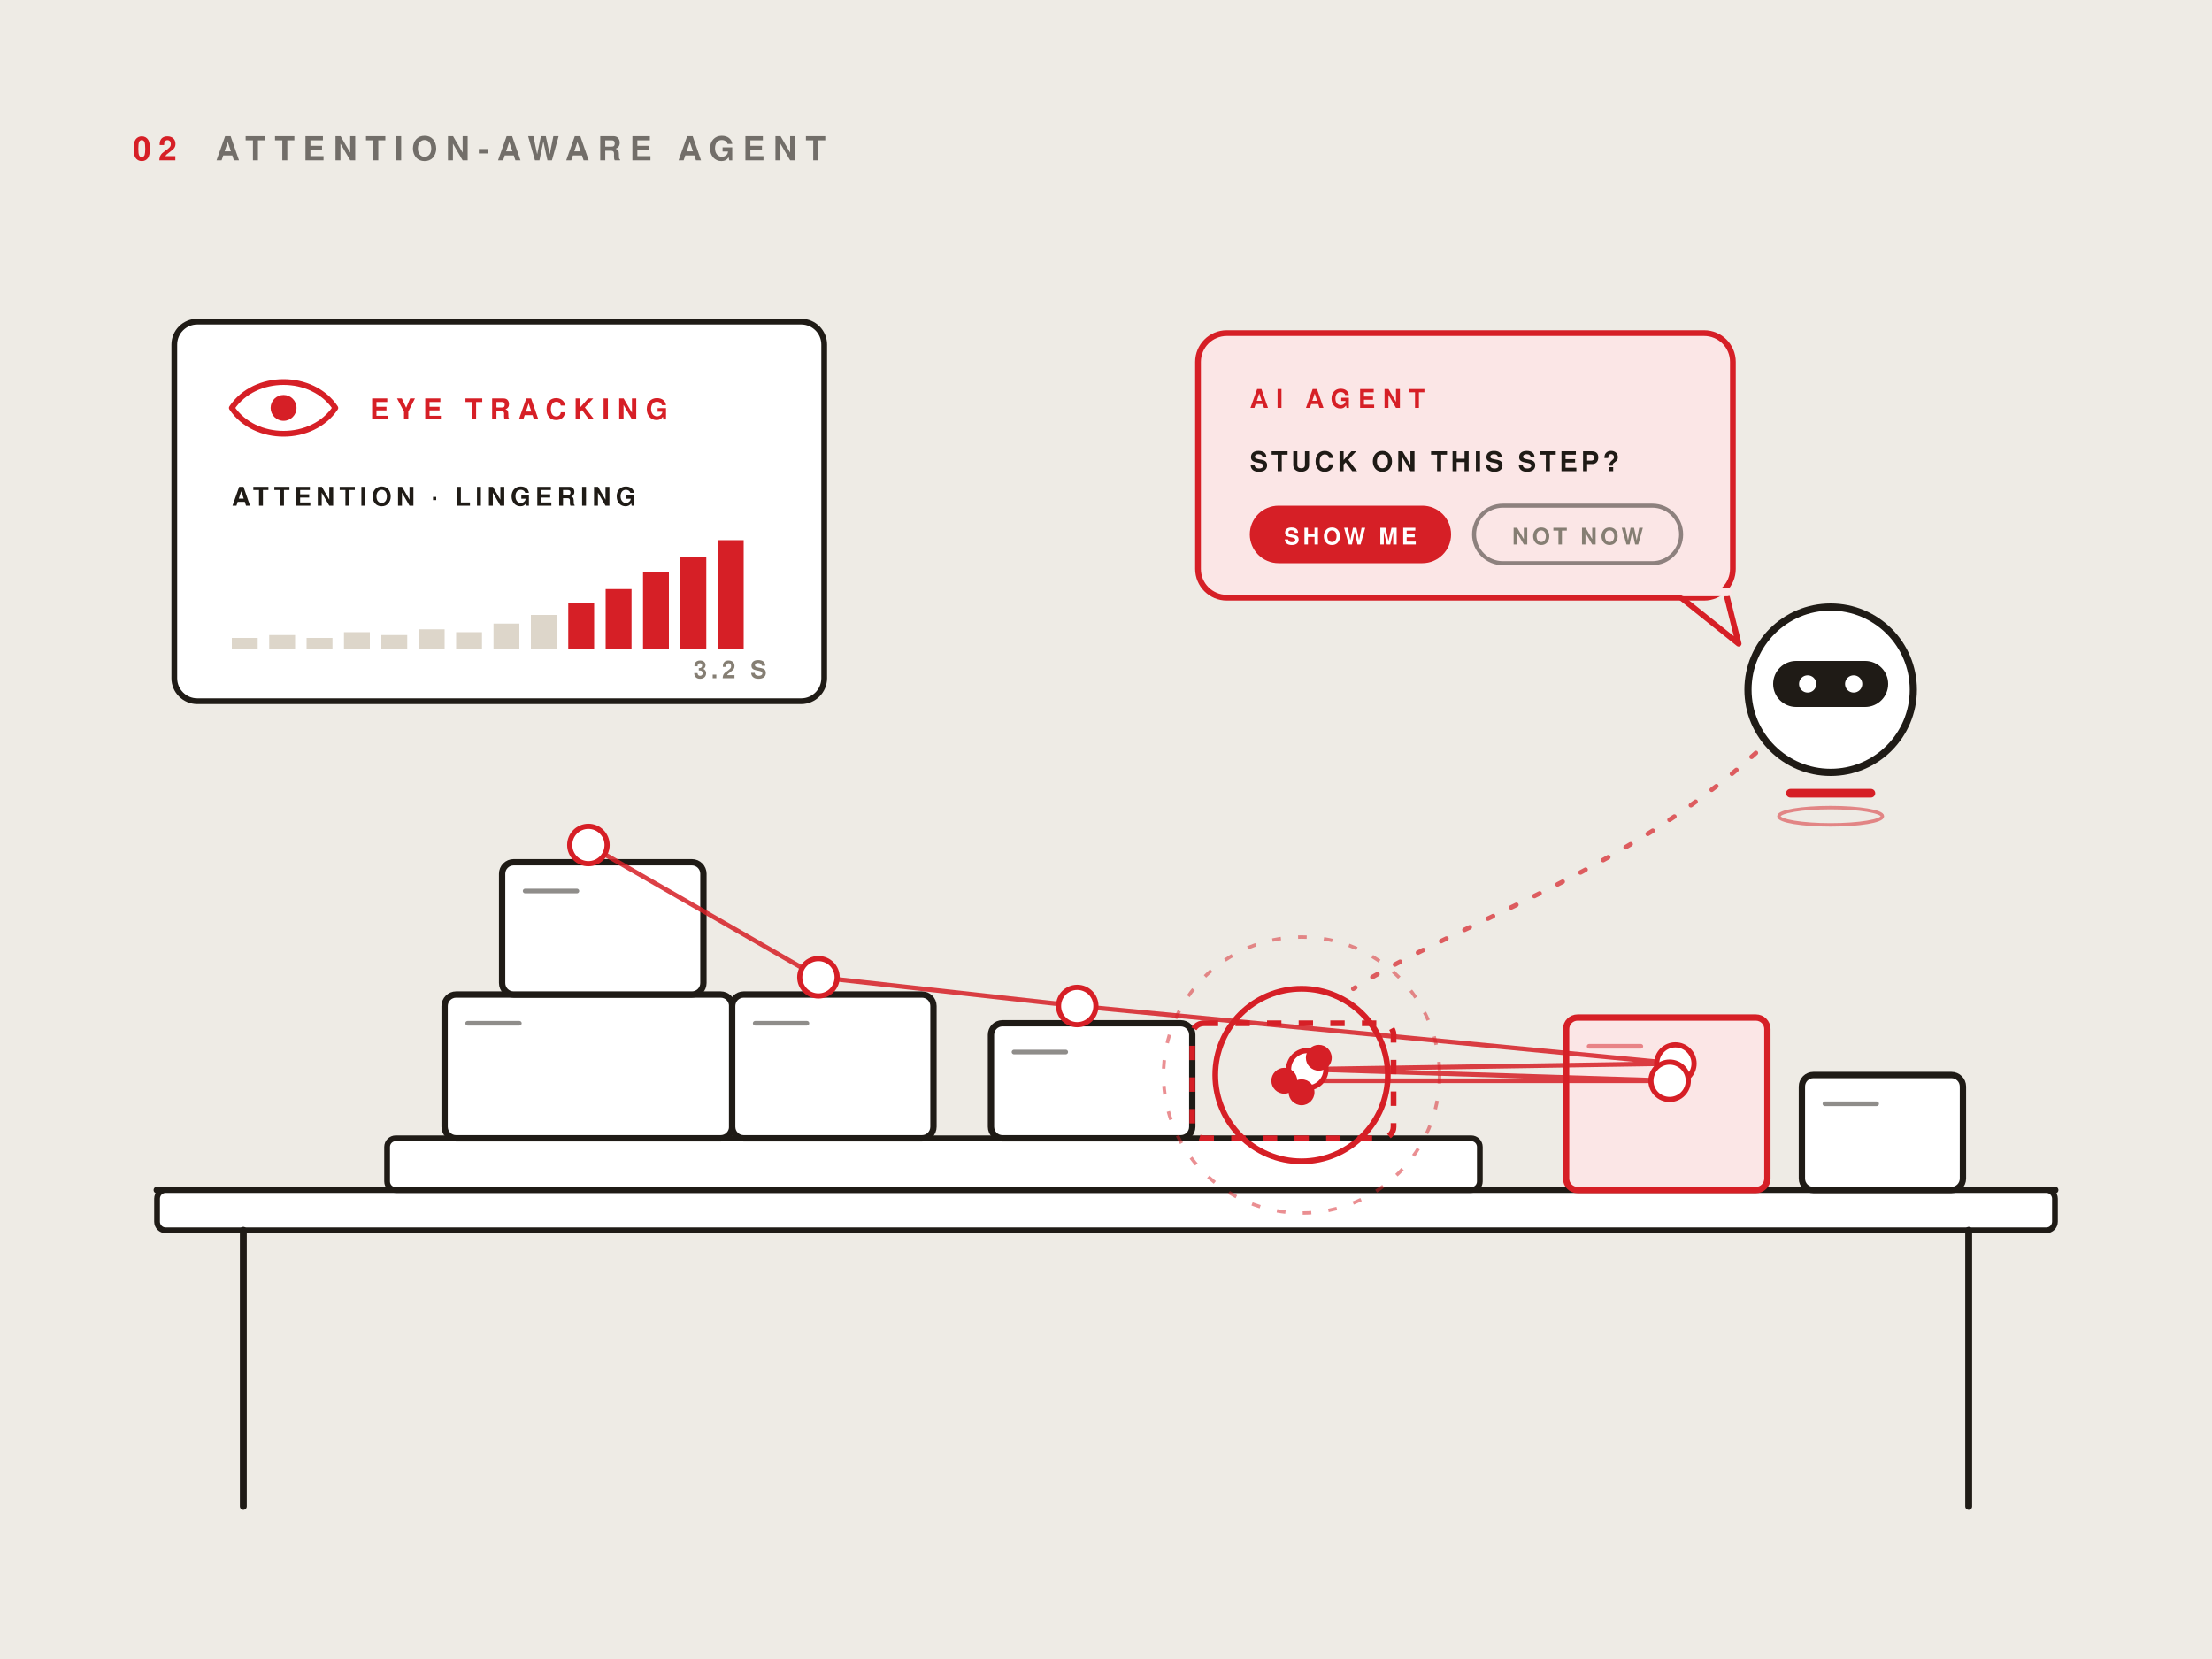
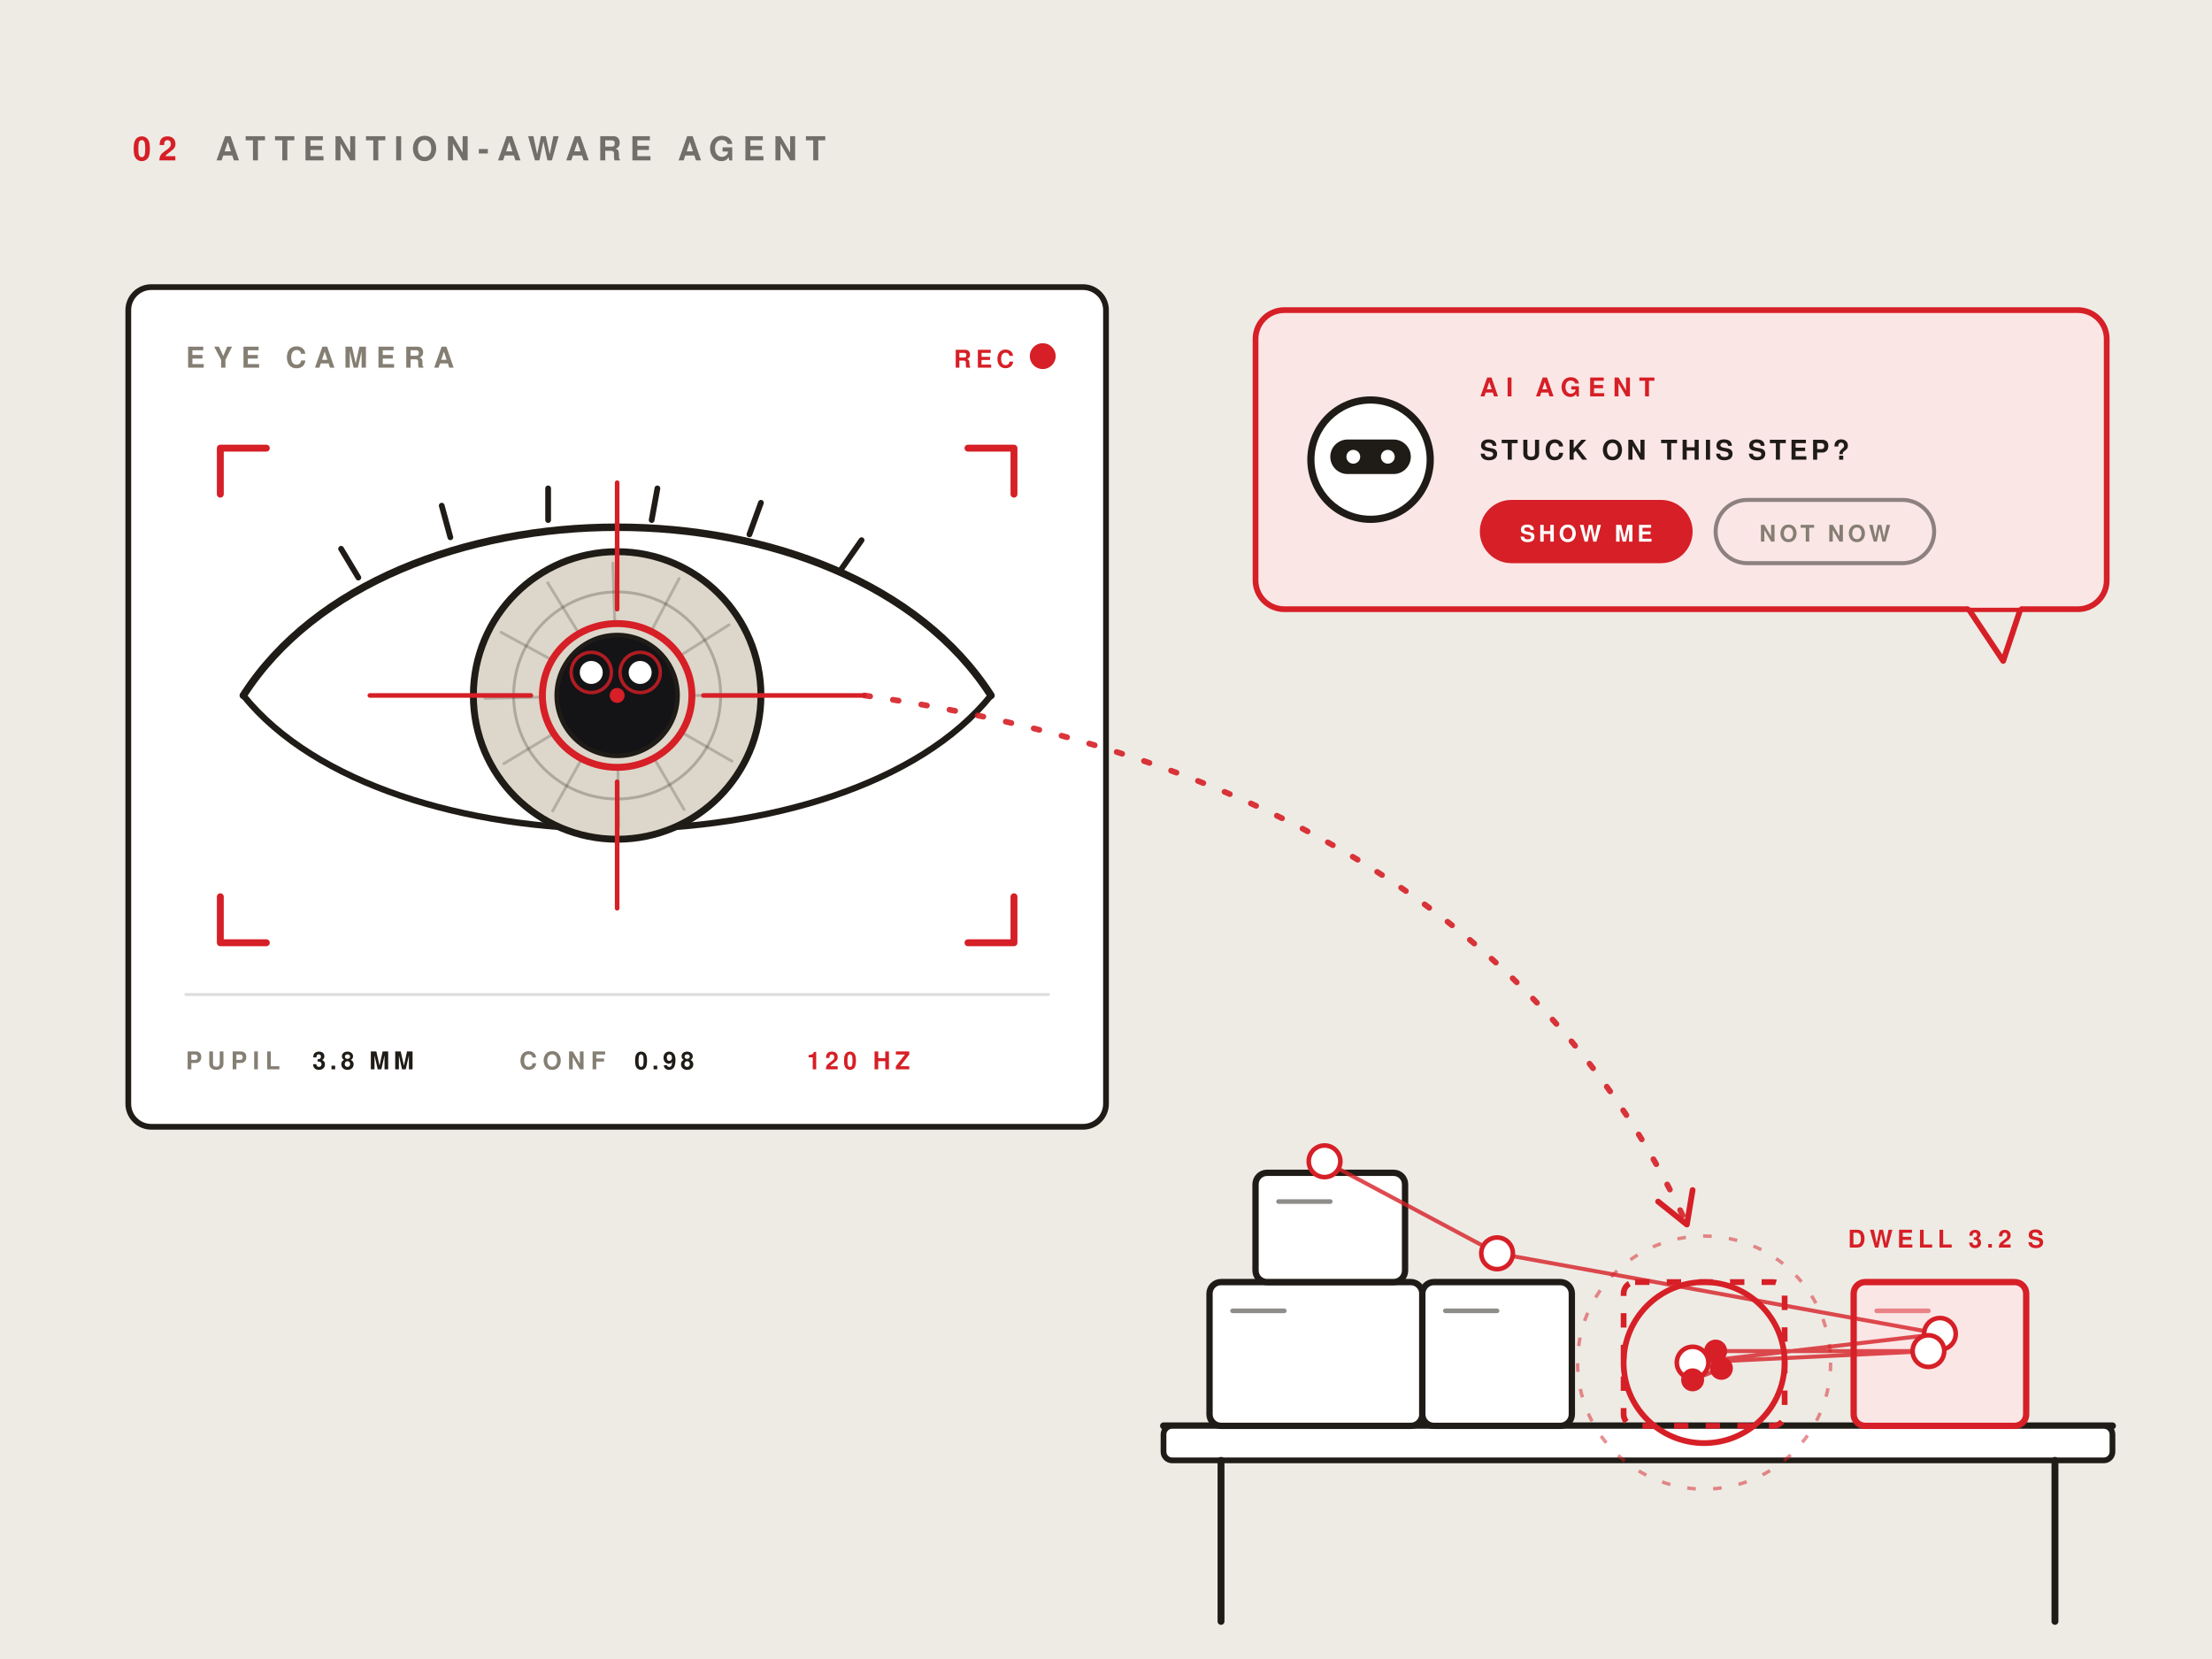
<svg xmlns="http://www.w3.org/2000/svg" viewBox="0 0 800 600" width="800" height="600" role="img">
  <rect width="800" height="600" fill="#EEEBE5" />
  <g transform="translate(400 316) scale(1.04) translate(-400 -300)">
-     <path d="M70 410H730" stroke="#1F1B16" stroke-width="2.4" fill="none" stroke-linecap="round" stroke-linejoin="round" opacity="1" />
-     <rect x="70.0" y="410.0" width="660.0" height="14.0" rx="3" stroke="#1F1B16" stroke-width="2" fill="#FFFFFF" opacity="1" />
-     <path d="M100 424V520M700 424V520" stroke="#1F1B16" stroke-width="2.4" fill="none" stroke-linecap="round" stroke-linejoin="round" opacity="1" />
-     <rect x="150.0" y="392.0" width="380.0" height="18.0" rx="3" stroke="#1F1B16" stroke-width="2" fill="#FFFFFF" opacity="1" />
-     <rect x="170.0" y="342.0" width="100.0" height="50.0" rx="4" stroke="#1F1B16" stroke-width="2.2" fill="#FFFFFF" opacity="1" />
-     <path d="M178 352h18" stroke="#1F1B16" stroke-width="1.6" fill="none" stroke-linecap="round" stroke-linejoin="round" opacity="0.5" />
-     <rect x="270.0" y="342.0" width="70.0" height="50.0" rx="4" stroke="#1F1B16" stroke-width="2.2" fill="#FFFFFF" opacity="1" />
-     <path d="M278 352h18" stroke="#1F1B16" stroke-width="1.6" fill="none" stroke-linecap="round" stroke-linejoin="round" opacity="0.5" />
-     <rect x="190.0" y="296.0" width="70.0" height="46.0" rx="4" stroke="#1F1B16" stroke-width="2.2" fill="#FFFFFF" opacity="1" />
-     <path d="M198 306h18" stroke="#1F1B16" stroke-width="1.6" fill="none" stroke-linecap="round" stroke-linejoin="round" opacity="0.5" />
-     <rect x="360.0" y="352.0" width="70.0" height="40.0" rx="4" stroke="#1F1B16" stroke-width="2.2" fill="#FFFFFF" opacity="1" />
-     <path d="M368 362h18" stroke="#1F1B16" stroke-width="1.6" fill="none" stroke-linecap="round" stroke-linejoin="round" opacity="0.5" />
-     <rect x="430.0" y="352.0" width="70.0" height="40.0" rx="4" stroke="#D61F26" stroke-width="2" fill="none" opacity="1" stroke-dasharray="5 6" />
-     <rect x="560.0" y="350.0" width="70.0" height="60.0" rx="4" stroke="#D61F26" stroke-width="2.2" fill="#FBE6E6" opacity="1" />
-     <path d="M568 360h18" stroke="#D61F26" stroke-width="1.6" fill="none" stroke-linecap="round" stroke-linejoin="round" opacity="0.5" />
-     <rect x="642.0" y="370.0" width="56.0" height="40.0" rx="4" stroke="#1F1B16" stroke-width="2.2" fill="#FFFFFF" opacity="1" />
-     <path d="M650 380h18" stroke="#1F1B16" stroke-width="1.6" fill="none" stroke-linecap="round" stroke-linejoin="round" opacity="0.5" />
-     <path d="M220 290 L300 336 L390 346 L598 366 L470 368 L596 372 L462 372 L474 364 L468 376" stroke="#D61F26" stroke-width="1.6" fill="none" stroke-linecap="round" stroke-linejoin="round" opacity="0.85" />
-     <circle cx="220.0" cy="290.0" r="6.5" fill="#FFFFFF" opacity="1" />
-     <circle cx="220.0" cy="290.0" r="6.5" stroke="#D61F26" stroke-width="1.8" fill="none" opacity="1" />
-     <circle cx="300.0" cy="336.0" r="6.5" fill="#FFFFFF" opacity="1" />
-     <circle cx="300.0" cy="336.0" r="6.5" stroke="#D61F26" stroke-width="1.8" fill="none" opacity="1" />
-     <circle cx="390.0" cy="346.0" r="6.5" fill="#FFFFFF" opacity="1" />
-     <circle cx="390.0" cy="346.0" r="6.5" stroke="#D61F26" stroke-width="1.8" fill="none" opacity="1" />
-     <circle cx="598.0" cy="366.0" r="6.5" fill="#FFFFFF" opacity="1" />
-     <circle cx="598.0" cy="366.0" r="6.5" stroke="#D61F26" stroke-width="1.8" fill="none" opacity="1" />
-     <circle cx="470.0" cy="368.0" r="6.5" fill="#FFFFFF" opacity="1" />
-     <circle cx="470.0" cy="368.0" r="6.5" stroke="#D61F26" stroke-width="1.8" fill="none" opacity="1" />
-     <circle cx="596.0" cy="372.0" r="6.5" fill="#FFFFFF" opacity="1" />
-     <circle cx="596.0" cy="372.0" r="6.5" stroke="#D61F26" stroke-width="1.8" fill="none" opacity="1" />
-     <circle cx="462.0" cy="372.0" r="4.5" fill="#D61F26" opacity="1" />
-     <circle cx="474.0" cy="364.0" r="4.5" fill="#D61F26" opacity="1" />
-     <circle cx="468.0" cy="376.0" r="4.5" fill="#D61F26" opacity="1" />
-     <circle cx="468.0" cy="370.0" r="30" stroke="#D61F26" stroke-width="2" fill="none" opacity="1" />
-     <circle cx="468.0" cy="370.0" r="48" stroke="#D61F26" stroke-width="1.2" fill="none" opacity="0.5" stroke-dasharray="3 6" />
-     <rect x="76.0" y="108.0" width="226.0" height="132.0" rx="8" stroke="#1F1B16" stroke-width="2" fill="#FFFFFF" opacity="1" />
-     <path d="M96 138C104 126 124 126 132 138C124 150 104 150 96 138Z" stroke="#D61F26" stroke-width="2" fill="none" stroke-linecap="round" stroke-linejoin="round" opacity="1" />
-     <circle cx="114.0" cy="138.0" r="4.5" fill="#D61F26" opacity="1" />
-     <text x="144" y="142" text-anchor="start" font-family="Figtree, 'Segoe UI', Helvetica, Arial, sans-serif" font-size="10" font-weight="700" letter-spacing="2.6" fill="#D61F26" opacity="1">EYE TRACKING</text>
-     <text x="96" y="172" text-anchor="start" font-family="Figtree, 'Segoe UI', Helvetica, Arial, sans-serif" font-size="9" font-weight="700" letter-spacing="1.6" fill="#1F1B16" opacity="1">ATTENTION · LINGERING</text>
-     <rect x="96" y="218" width="9" height="4" fill="#DDD6CA" />
-     <rect x="109" y="217" width="9" height="5" fill="#DDD6CA" />
-     <rect x="122" y="218" width="9" height="4" fill="#DDD6CA" />
-     <rect x="135" y="216" width="9" height="6" fill="#DDD6CA" />
-     <rect x="148" y="217" width="9" height="5" fill="#DDD6CA" />
-     <rect x="161" y="215" width="9" height="7" fill="#DDD6CA" />
-     <rect x="174" y="216" width="9" height="6" fill="#DDD6CA" />
-     <rect x="187" y="213" width="9" height="9" fill="#DDD6CA" />
-     <rect x="200" y="210" width="9" height="12" fill="#DDD6CA" />
-     <rect x="213" y="206" width="9" height="16" fill="#D61F26" />
-     <rect x="226" y="201" width="9" height="21" fill="#D61F26" />
-     <rect x="239" y="195" width="9" height="27" fill="#D61F26" />
-     <rect x="252" y="190" width="9" height="32" fill="#D61F26" />
-     <rect x="265" y="184" width="9" height="38" fill="#D61F26" />
-     <text x="282" y="232" text-anchor="end" font-family="Figtree, 'Segoe UI', Helvetica, Arial, sans-serif" font-size="8.5" font-weight="700" letter-spacing="1.4" fill="#857E73" opacity="1">3.2 S</text>
-     <circle cx="652.0" cy="236.0" r="30" fill="#1F1B16" opacity="1" />
-     <circle cx="652.0" cy="236.0" r="27.5" fill="#FFFFFF" opacity="1" />
-     <rect x="632.0" y="226.0" width="40.0" height="16.0" rx="8" stroke="#1F1B16" stroke-width="0" fill="#1F1B16" opacity="1" />
-     <circle cx="644.0" cy="234.0" r="3" fill="#FFFFFF" opacity="1" />
-     <circle cx="660.0" cy="234.0" r="3" fill="#FFFFFF" opacity="1" />
-     <path d="M638 272h28" stroke="#D61F26" stroke-width="3" fill="none" stroke-linecap="round" stroke-linejoin="round" opacity="1" />
-     <ellipse cx="652" cy="280" rx="18" ry="3" stroke="#D61F26" stroke-width="1.2" fill="none" opacity="0.5" />
-     <path d="M626 258C580 300 520 318 486 340" stroke="#D61F26" stroke-width="1.6" fill="none" stroke-linecap="round" stroke-linejoin="round" opacity="0.7" stroke-dasharray="2 7" />
-     <rect x="432.0" y="112.0" width="186.0" height="92.0" rx="10" stroke="#D61F26" stroke-width="2" fill="#FBE6E6" opacity="1" />
-     <path d="M600 204l20 16 -4-16" stroke="#D61F26" stroke-width="2" fill="none" stroke-linecap="round" stroke-linejoin="round" opacity="1" />
-     <path d="M601 202h15" stroke="#FBE6E6" stroke-width="3" fill="none" stroke-linecap="round" stroke-linejoin="round" opacity="1" />
-     <text x="450" y="138" text-anchor="start" font-family="Figtree, 'Segoe UI', Helvetica, Arial, sans-serif" font-size="9" font-weight="700" letter-spacing="2.6" fill="#D61F26" opacity="1">AI AGENT</text>
-     <text x="450" y="160" text-anchor="start" font-family="Figtree, 'Segoe UI', Helvetica, Arial, sans-serif" font-size="9.5" font-weight="700" letter-spacing="1.2" fill="#1F1B16" opacity="1">STUCK ON THIS STEP?</text>
-     <rect x="450.0" y="172.0" width="70.0" height="20.0" rx="10" stroke="#D61F26" stroke-width="0" fill="#D61F26" opacity="1" />
-     <text x="485" y="185.5" text-anchor="middle" font-family="Figtree, 'Segoe UI', Helvetica, Arial, sans-serif" font-size="8" font-weight="700" letter-spacing="1.2" fill="#FFFFFF" opacity="1">SHOW ME</text>
-     <rect x="528.0" y="172.0" width="72.0" height="20.0" rx="10" stroke="#1F1B16" stroke-width="1.4" fill="none" opacity="0.5" />
-     <text x="564" y="185.5" text-anchor="middle" font-family="Figtree, 'Segoe UI', Helvetica, Arial, sans-serif" font-size="8" font-weight="700" letter-spacing="1.2" fill="#857E73" opacity="1">NOT NOW</text>
+     <rect x="60.0" y="96.0" width="340.0" height="292.0" rx="8" stroke="#1F1B16" stroke-width="2" fill="#FFFFFF" opacity="1" />
+     <text x="80" y="124" text-anchor="start" font-family="Figtree, 'Segoe UI', Helvetica, Arial, sans-serif" font-size="10" font-weight="700" letter-spacing="3" fill="#857E73" opacity="1">EYE CAMERA</text>
+     <circle cx="378.0" cy="120.0" r="4.5" fill="#D61F26" opacity="1" />
+     <text x="368" y="124" text-anchor="end" font-family="Figtree, 'Segoe UI', Helvetica, Arial, sans-serif" font-size="8.5" font-weight="700" letter-spacing="1.6" fill="#D61F26" opacity="1">REC</text>
+     <path d="M92 168V152H108M352 152H368V168M368 308V324H352M108 324H92V308" stroke="#D61F26" stroke-width="2.4" fill="none" stroke-linecap="round" stroke-linejoin="round" opacity="1" />
+     <path d="M100 238C150 160 310 160 360 238" stroke="#1F1B16" stroke-width="2.6" fill="none" stroke-linecap="round" stroke-linejoin="round" opacity="1" />
+     <path d="M100 238C150 300 310 300 360 238" stroke="#1F1B16" stroke-width="2.2" fill="none" stroke-linecap="round" stroke-linejoin="round" opacity="1" />
+     <path d="M140 197l-6 -10" stroke="#1F1B16" stroke-width="2" fill="none" stroke-linecap="round" stroke-linejoin="round" opacity="1" />
+     <path d="M172 183l-3 -11" stroke="#1F1B16" stroke-width="2" fill="none" stroke-linecap="round" stroke-linejoin="round" opacity="1" />
+     <path d="M206 177l0 -11" stroke="#1F1B16" stroke-width="2" fill="none" stroke-linecap="round" stroke-linejoin="round" opacity="1" />
+     <path d="M242 177l2 -11" stroke="#1F1B16" stroke-width="2" fill="none" stroke-linecap="round" stroke-linejoin="round" opacity="1" />
+     <path d="M276 182l4 -11" stroke="#1F1B16" stroke-width="2" fill="none" stroke-linecap="round" stroke-linejoin="round" opacity="1" />
+     <path d="M308 194l7 -10" stroke="#1F1B16" stroke-width="2" fill="none" stroke-linecap="round" stroke-linejoin="round" opacity="1" />
+     <circle cx="230.0" cy="238.0" r="50" fill="#DDD6CA" opacity="1" />
+     <circle cx="230.0" cy="238.0" r="50" stroke="#1F1B16" stroke-width="2.4" fill="none" opacity="1" />
+     <circle cx="230.0" cy="238.0" r="36" stroke="#1F1B16" stroke-width="1" fill="none" opacity="0.25" />
+     <path d="M256.0 238.0L276.0 238.0" stroke="#1F1B16" stroke-width="1" fill="none" stroke-linecap="round" stroke-linejoin="round" opacity="0.22" />
+     <path d="M252.563 250.919L269.92 260.856" stroke="#1F1B16" stroke-width="1" fill="none" stroke-linecap="round" stroke-linejoin="round" opacity="0.22" />
+     <path d="M243.162 260.423L253.286 277.671" stroke="#1F1B16" stroke-width="1" fill="none" stroke-linecap="round" stroke-linejoin="round" opacity="0.22" />
+     <path d="M230.281 263.998L230.497 283.997" stroke="#1F1B16" stroke-width="1" fill="none" stroke-linecap="round" stroke-linejoin="round" opacity="0.22" />
+     <path d="M217.325 260.701L207.576 278.164" stroke="#1F1B16" stroke-width="1" fill="none" stroke-linecap="round" stroke-linejoin="round" opacity="0.22" />
+     <path d="M207.721 251.403L190.583 261.713" stroke="#1F1B16" stroke-width="1" fill="none" stroke-linecap="round" stroke-linejoin="round" opacity="0.22" />
+     <path d="M204.006 238.561L184.011 238.993" stroke="#1F1B16" stroke-width="1" fill="none" stroke-linecap="round" stroke-linejoin="round" opacity="0.22" />
+     <path d="M207.163 225.571L189.596 216.011" stroke="#1F1B16" stroke-width="1" fill="none" stroke-linecap="round" stroke-linejoin="round" opacity="0.22" />
+     <path d="M216.357 215.867L205.863 198.841" stroke="#1F1B16" stroke-width="1" fill="none" stroke-linecap="round" stroke-linejoin="round" opacity="0.22" />
+     <path d="M229.158 212.014L228.51 192.024" stroke="#1F1B16" stroke-width="1" fill="none" stroke-linecap="round" stroke-linejoin="round" opacity="0.22" />
+     <path d="M242.181 215.03L251.552 197.361" stroke="#1F1B16" stroke-width="1" fill="none" stroke-linecap="round" stroke-linejoin="round" opacity="0.22" />
+     <path d="M251.985 224.119L268.896 213.441" stroke="#1F1B16" stroke-width="1" fill="none" stroke-linecap="round" stroke-linejoin="round" opacity="0.22" />
+     <circle cx="230.0" cy="238.0" r="21" fill="#141316" opacity="1" />
+     <circle cx="230.0" cy="238.0" r="21" stroke="#1F1B16" stroke-width="1.6" fill="none" opacity="1" />
+     <circle cx="221.0" cy="230.0" r="4" fill="#FFFFFF" opacity="1" />
+     <circle cx="238.0" cy="230.0" r="4" fill="#FFFFFF" opacity="1" />
+     <ellipse cx="230" cy="238" rx="26" ry="25" stroke="#D61F26" stroke-width="2.4" fill="none" opacity="1" />
+     <path d="M230 164V208M230 268V312M144 238H200M260 238H316" stroke="#D61F26" stroke-width="1.6" fill="none" stroke-linecap="round" stroke-linejoin="round" opacity="1" />
+     <circle cx="230.0" cy="238.0" r="2.6" fill="#D61F26" opacity="1" />
+     <circle cx="221.0" cy="230.0" r="7" stroke="#D61F26" stroke-width="1.2" fill="none" opacity="0.8" />
+     <circle cx="238.0" cy="230.0" r="7" stroke="#D61F26" stroke-width="1.2" fill="none" opacity="0.8" />
+     <path d="M80 342H380" stroke="#1F1B16" stroke-width="1" fill="none" stroke-linecap="round" stroke-linejoin="round" opacity="0.15" />
+     <text x="80" y="368" text-anchor="start" font-family="Figtree, 'Segoe UI', Helvetica, Arial, sans-serif" font-size="8.5" font-weight="700" letter-spacing="2" fill="#857E73" opacity="1">PUPIL</text>
+     <text x="124" y="368" text-anchor="start" font-family="Figtree, 'Segoe UI', Helvetica, Arial, sans-serif" font-size="8.5" font-weight="700" letter-spacing="1.4" fill="#1F1B16" opacity="1">3.8 MM</text>
+     <text x="196" y="368" text-anchor="start" font-family="Figtree, 'Segoe UI', Helvetica, Arial, sans-serif" font-size="8.5" font-weight="700" letter-spacing="2" fill="#857E73" opacity="1">CONF</text>
+     <text x="236" y="368" text-anchor="start" font-family="Figtree, 'Segoe UI', Helvetica, Arial, sans-serif" font-size="8.5" font-weight="700" letter-spacing="1.4" fill="#1F1B16" opacity="1">0.98</text>
+     <text x="296" y="368" text-anchor="start" font-family="Figtree, 'Segoe UI', Helvetica, Arial, sans-serif" font-size="8.5" font-weight="700" letter-spacing="1.6" fill="#D61F26" opacity="1">120 HZ</text>
+     <path d="M420 492H750" stroke="#1F1B16" stroke-width="2.4" fill="none" stroke-linecap="round" stroke-linejoin="round" opacity="1" />
+     <rect x="420.0" y="492.0" width="330.0" height="12.0" rx="3" stroke="#1F1B16" stroke-width="2" fill="#FFFFFF" opacity="1" />
+     <path d="M440 504V560M730 504V560" stroke="#1F1B16" stroke-width="2.4" fill="none" stroke-linecap="round" stroke-linejoin="round" opacity="1" />
+     <rect x="436.0" y="442.0" width="74.0" height="50.0" rx="4" stroke="#1F1B16" stroke-width="2.2" fill="#FFFFFF" opacity="1" />
+     <path d="M444 452h18" stroke="#1F1B16" stroke-width="1.6" fill="none" stroke-linecap="round" stroke-linejoin="round" opacity="0.5" />
+     <rect x="510.0" y="442.0" width="52.0" height="50.0" rx="4" stroke="#1F1B16" stroke-width="2.2" fill="#FFFFFF" opacity="1" />
+     <path d="M518 452h18" stroke="#1F1B16" stroke-width="1.6" fill="none" stroke-linecap="round" stroke-linejoin="round" opacity="0.5" />
+     <rect x="452.0" y="404.0" width="52.0" height="38.0" rx="4" stroke="#1F1B16" stroke-width="2.2" fill="#FFFFFF" opacity="1" />
+     <path d="M460 414h18" stroke="#1F1B16" stroke-width="1.6" fill="none" stroke-linecap="round" stroke-linejoin="round" opacity="0.5" />
+     <rect x="580.0" y="442.0" width="56.0" height="50.0" rx="4" stroke="#D61F26" stroke-width="2" fill="none" opacity="1" stroke-dasharray="5 6" />
+     <rect x="660.0" y="442.0" width="60.0" height="50.0" rx="4" stroke="#D61F26" stroke-width="2.2" fill="#FBE6E6" opacity="1" />
+     <path d="M668 452h18" stroke="#D61F26" stroke-width="1.6" fill="none" stroke-linecap="round" stroke-linejoin="round" opacity="0.5" />
+     <path d="M476 400 L536 432 L690 460 L604 470 L686 466 L612 466 L604 476 L614 472" stroke="#D61F26" stroke-width="1.4" fill="none" stroke-linecap="round" stroke-linejoin="round" opacity="0.8" />
+     <circle cx="476.0" cy="400.0" r="5.5" fill="#FFFFFF" opacity="1" />
+     <circle cx="476.0" cy="400.0" r="5.5" stroke="#D61F26" stroke-width="1.6" fill="none" opacity="1" />
+     <circle cx="536.0" cy="432.0" r="5.5" fill="#FFFFFF" opacity="1" />
+     <circle cx="536.0" cy="432.0" r="5.5" stroke="#D61F26" stroke-width="1.6" fill="none" opacity="1" />
+     <circle cx="690.0" cy="460.0" r="5.5" fill="#FFFFFF" opacity="1" />
+     <circle cx="690.0" cy="460.0" r="5.5" stroke="#D61F26" stroke-width="1.6" fill="none" opacity="1" />
+     <circle cx="604.0" cy="470.0" r="5.5" fill="#FFFFFF" opacity="1" />
+     <circle cx="604.0" cy="470.0" r="5.5" stroke="#D61F26" stroke-width="1.6" fill="none" opacity="1" />
+     <circle cx="686.0" cy="466.0" r="5.5" fill="#FFFFFF" opacity="1" />
+     <circle cx="686.0" cy="466.0" r="5.5" stroke="#D61F26" stroke-width="1.6" fill="none" opacity="1" />
+     <circle cx="612.0" cy="466.0" r="4" fill="#D61F26" opacity="1" />
+     <circle cx="604.0" cy="476.0" r="4" fill="#D61F26" opacity="1" />
+     <circle cx="614.0" cy="472.0" r="4" fill="#D61F26" opacity="1" />
+     <circle cx="608.0" cy="470.0" r="28" stroke="#D61F26" stroke-width="2" fill="none" opacity="1" />
+     <circle cx="608.0" cy="470.0" r="44" stroke="#D61F26" stroke-width="1.2" fill="none" opacity="0.5" stroke-dasharray="3 6" />
+     <text x="658" y="430" text-anchor="start" font-family="Figtree, 'Segoe UI', Helvetica, Arial, sans-serif" font-size="8.5" font-weight="700" letter-spacing="1.6" fill="#D61F26" opacity="1">DWELL 3.2 S</text>
+     <path d="M316 238C470 260 560 330 602 422" stroke="#D61F26" stroke-width="2" fill="none" stroke-linecap="round" stroke-linejoin="round" opacity="0.9" stroke-dasharray="2 8" />
+     <path d="M592 414l10 8 2-12" stroke="#D61F26" stroke-width="2" fill="none" stroke-linecap="round" stroke-linejoin="round" opacity="1" />
+     <rect x="452.0" y="104.0" width="296.0" height="104.0" rx="10" stroke="#D61F26" stroke-width="2" fill="#FBE6E6" opacity="1" />
+     <circle cx="492.0" cy="156.0" r="22" fill="#1F1B16" opacity="1" />
+     <circle cx="492.0" cy="156.0" r="19.5" fill="#FFFFFF" opacity="1" />
+     <rect x="478.0" y="149.0" width="28.0" height="12.0" rx="6" stroke="#1F1B16" stroke-width="0" fill="#1F1B16" opacity="1" />
+     <circle cx="486.0" cy="155.0" r="2.4" fill="#FFFFFF" opacity="1" />
+     <circle cx="498.0" cy="155.0" r="2.4" fill="#FFFFFF" opacity="1" />
+     <text x="530" y="134" text-anchor="start" font-family="Figtree, 'Segoe UI', Helvetica, Arial, sans-serif" font-size="9" font-weight="700" letter-spacing="2.6" fill="#D61F26" opacity="1">AI AGENT</text>
+     <text x="530" y="156" text-anchor="start" font-family="Figtree, 'Segoe UI', Helvetica, Arial, sans-serif" font-size="9.5" font-weight="700" letter-spacing="1.2" fill="#1F1B16" opacity="1">STUCK ON THIS STEP?</text>
+     <rect x="530.0" y="170.0" width="74.0" height="22.0" rx="11" stroke="#D61F26" stroke-width="0" fill="#D61F26" opacity="1" />
+     <text x="567" y="184.5" text-anchor="middle" font-family="Figtree, 'Segoe UI', Helvetica, Arial, sans-serif" font-size="8" font-weight="700" letter-spacing="1.2" fill="#FFFFFF" opacity="1">SHOW ME</text>
+     <rect x="612.0" y="170.0" width="76.0" height="22.0" rx="11" stroke="#1F1B16" stroke-width="1.4" fill="none" opacity="0.5" />
+     <text x="650" y="184.5" text-anchor="middle" font-family="Figtree, 'Segoe UI', Helvetica, Arial, sans-serif" font-size="8" font-weight="700" letter-spacing="1.2" fill="#857E73" opacity="1">NOT NOW</text>
+     <path d="M700 208l12 18 6-18" stroke="#D61F26" stroke-width="2" fill="none" stroke-linecap="round" stroke-linejoin="round" opacity="1" />
+     <path d="M701 206h16" stroke="#FBE6E6" stroke-width="3" fill="none" stroke-linecap="round" stroke-linejoin="round" opacity="1" />
  </g>
  <text x="48" y="58" text-anchor="start" font-family="Figtree, 'Segoe UI', Helvetica, Arial, sans-serif" font-size="12" font-weight="700" letter-spacing="2.6" fill="#D61F26" opacity="1">02</text>
  <text x="78" y="58" text-anchor="start" font-family="Figtree, 'Segoe UI', Helvetica, Arial, sans-serif" font-size="12" font-weight="600" letter-spacing="3" fill="#1F1B16" opacity="0.6">ATTENTION-AWARE AGENT</text>
</svg>
